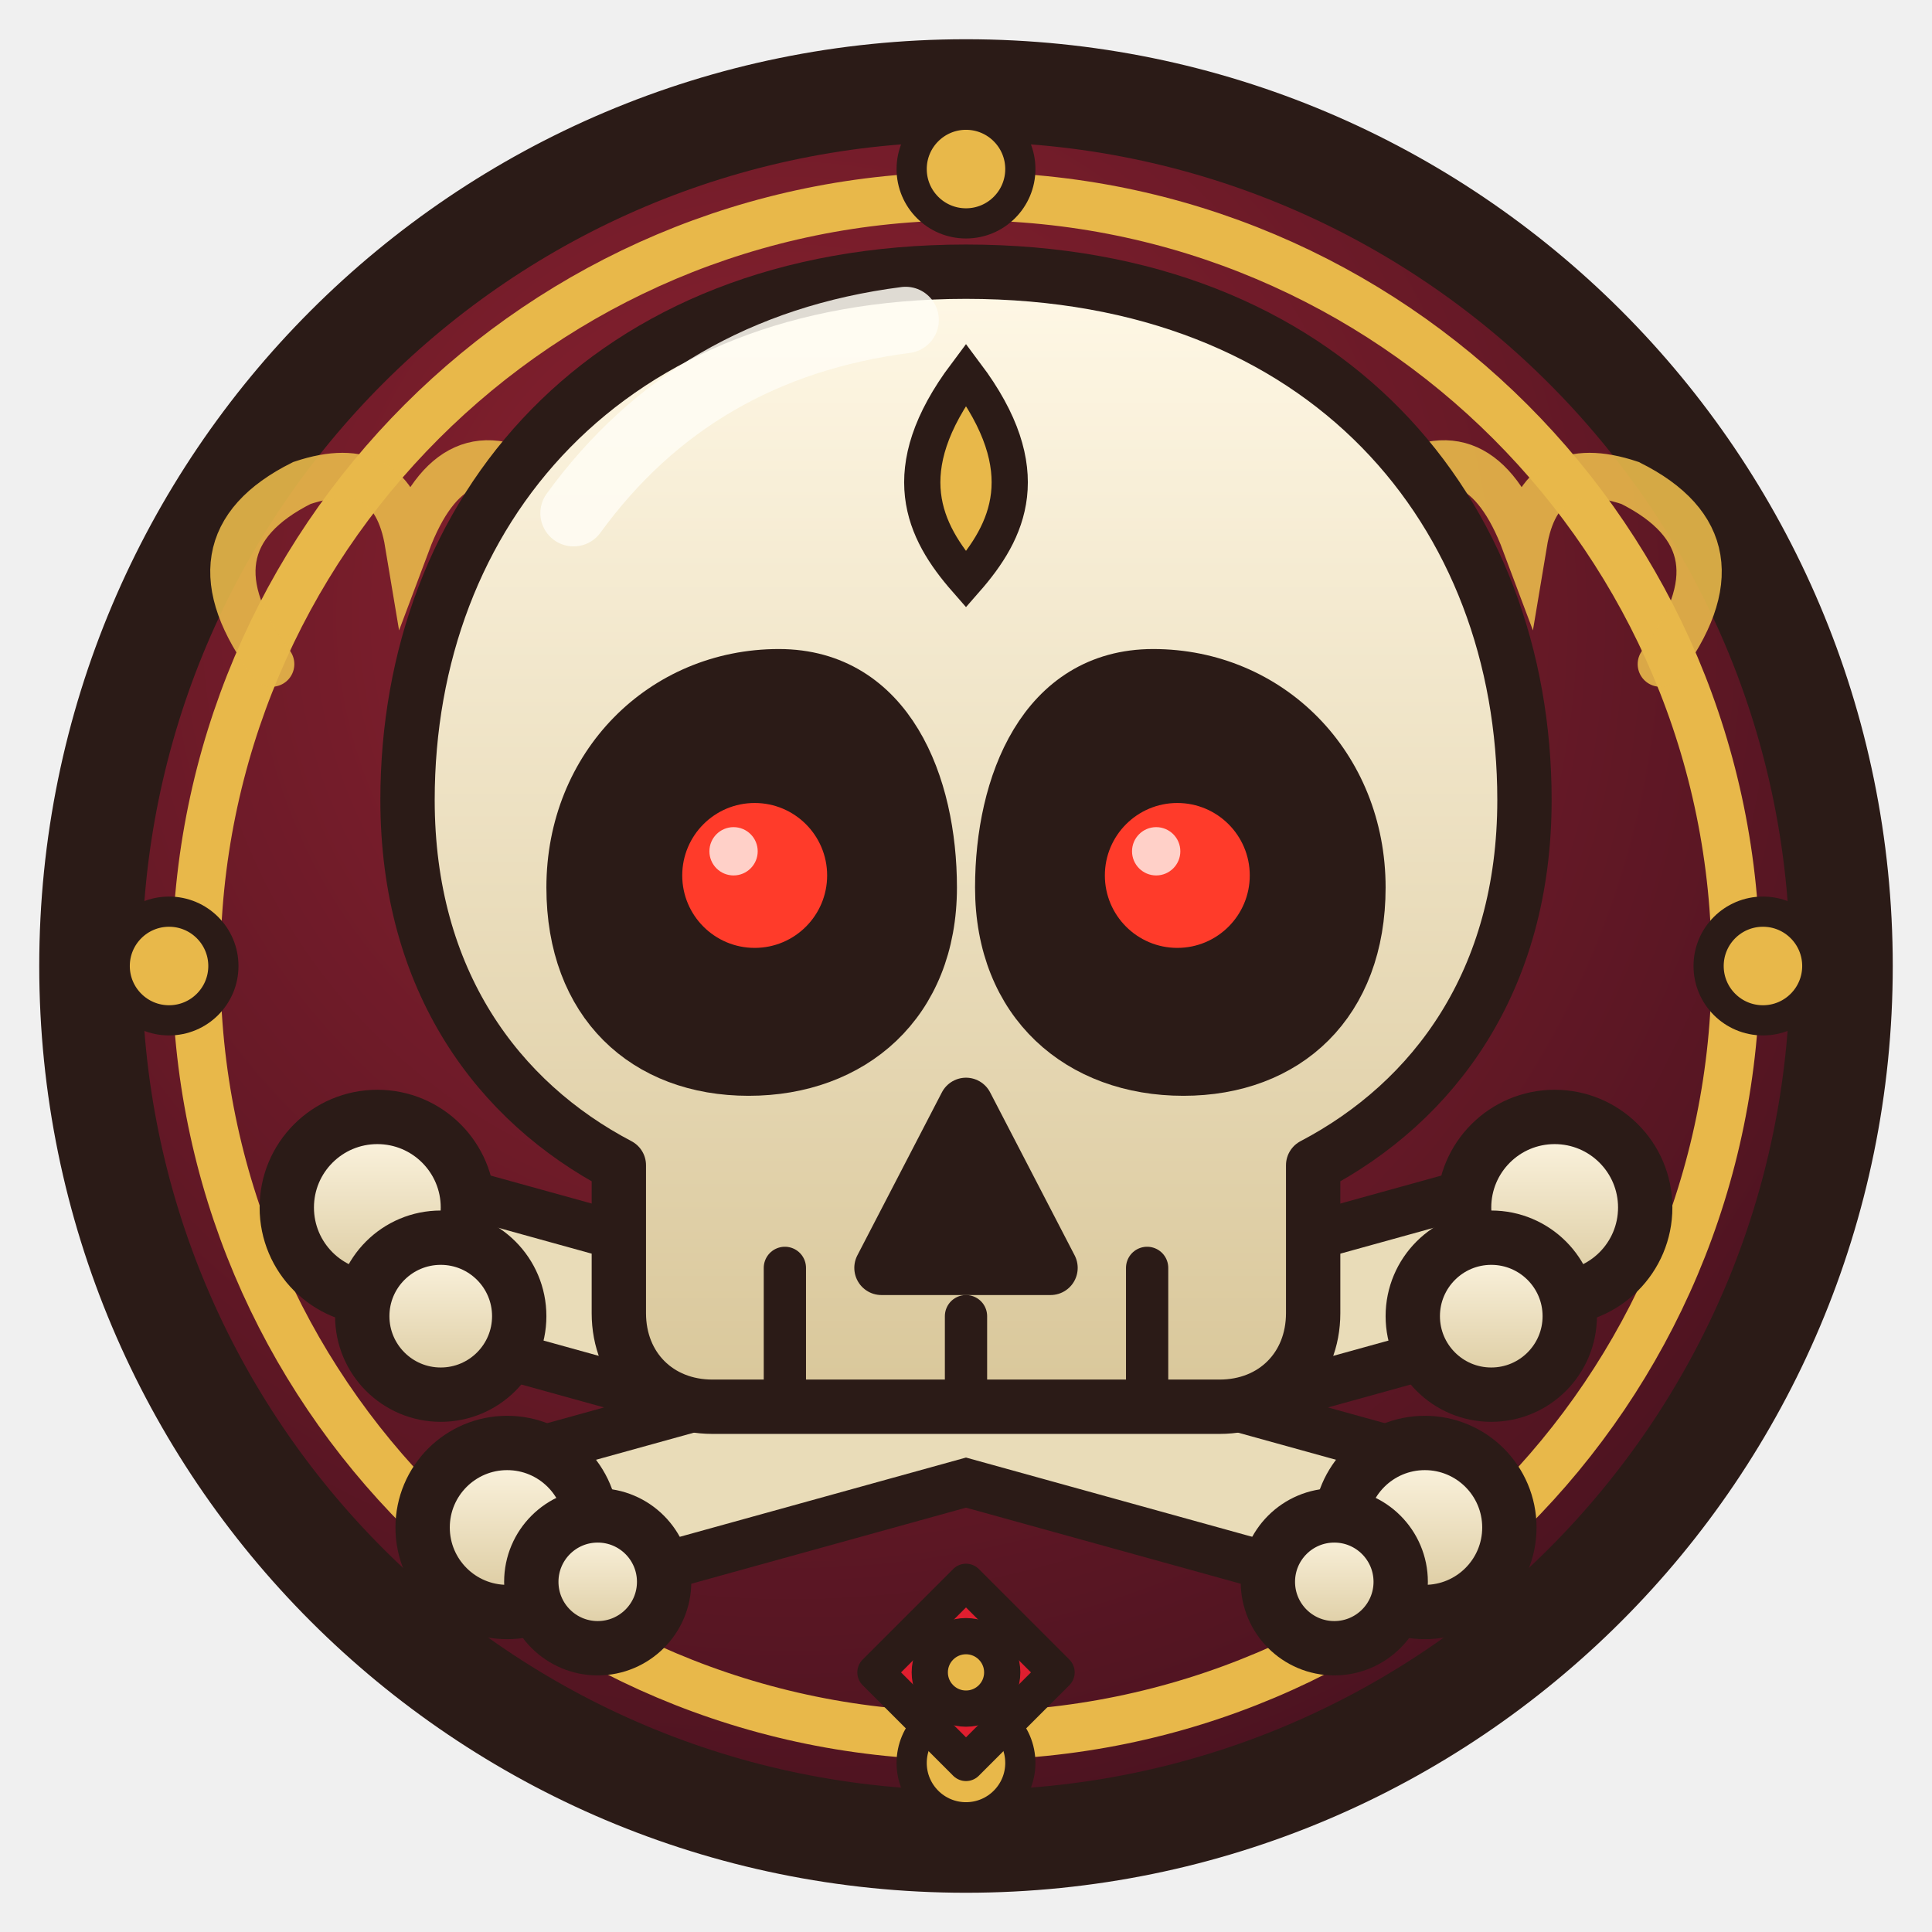
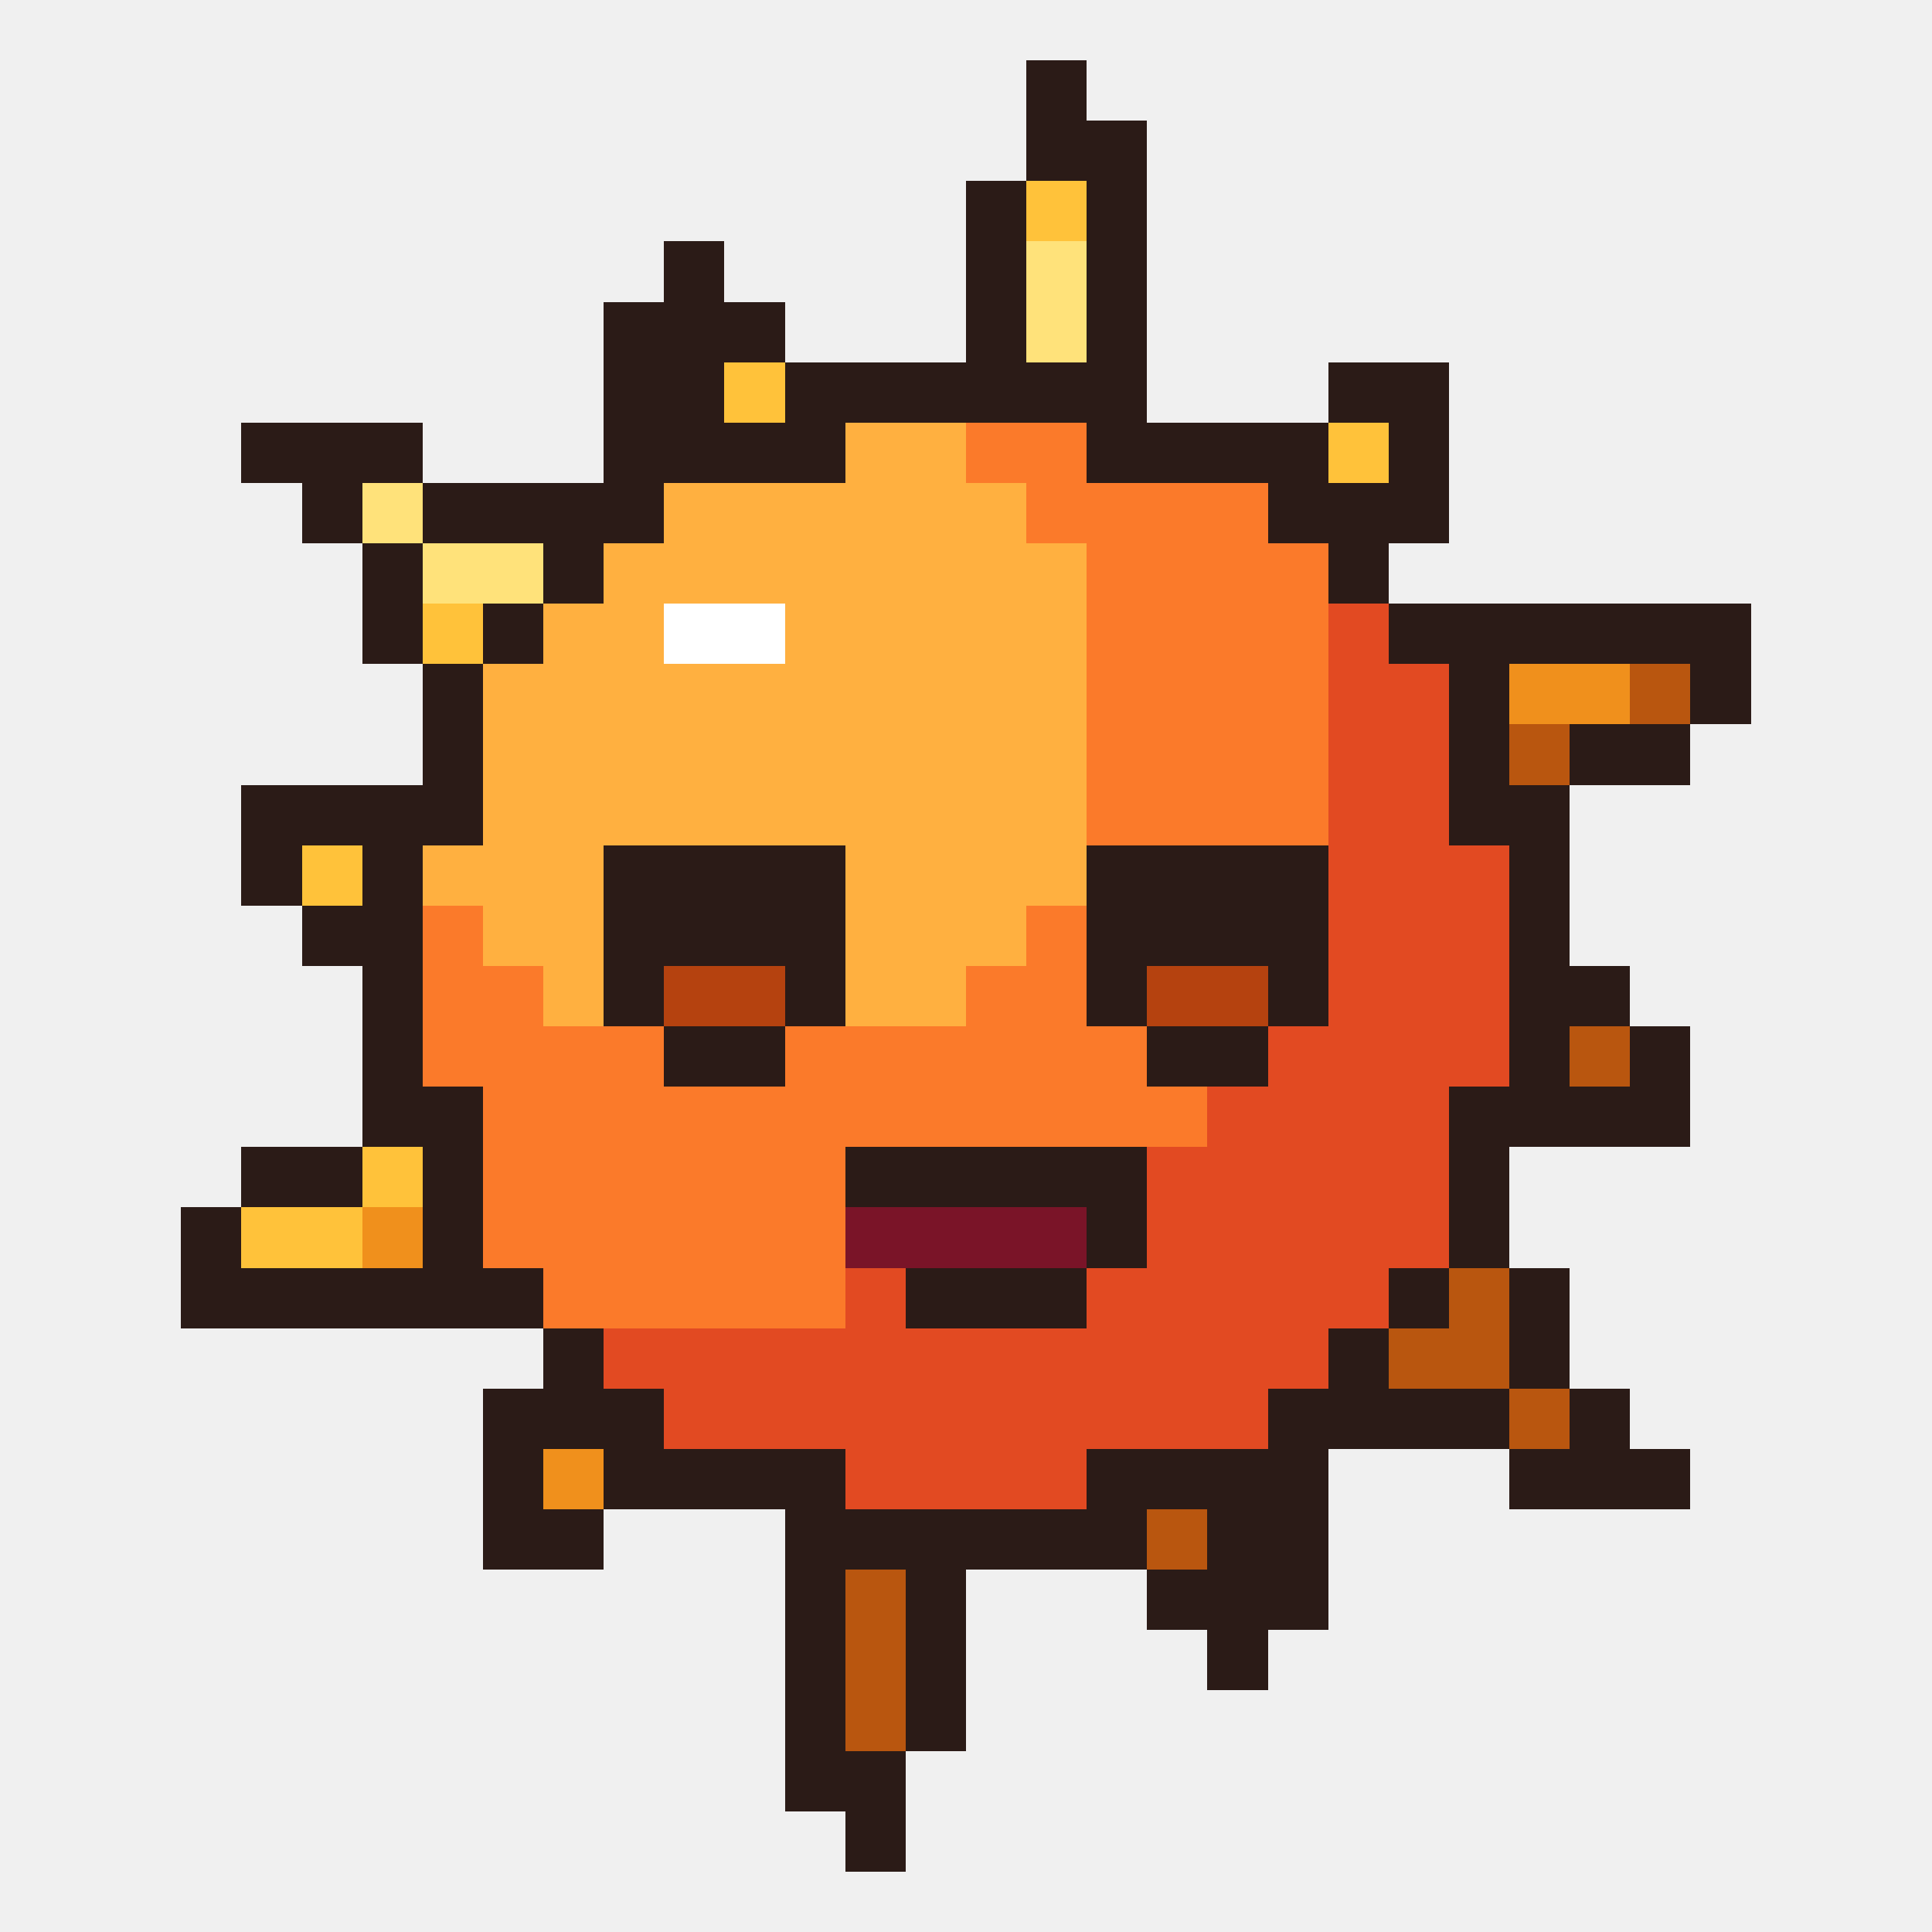
- <svg xmlns="http://www.w3.org/2000/svg" viewBox="0 0 64 64">
-   <defs>
-     <radialGradient id="tile-skull-bg" cx=".4" cy=".3" r=".9">
-       <stop offset="0" stop-color="#8e2230" />
-       <stop offset="1" stop-color="#3a0f1c" />
-     </radialGradient>
-     <linearGradient id="tile-skull-bone" x1="0" y1="0" x2="0" y2="1">
-       <stop offset="0" stop-color="#fff8e6" />
-       <stop offset="1" stop-color="#d9c79a" />
-     </linearGradient>
-   </defs>
-   <circle cx="32" cy="32" r="29" fill="url(#tile-skull-bg)" stroke="#2b1b17" stroke-width="3.4" />
-   <circle cx="32" cy="32" r="25.5" fill="none" stroke="#e8b84a" stroke-width="1.6" />
-   <g fill="#e8b84a" stroke="#2b1b17" stroke-width="1">
-     <circle cx="32" cy="5.6" r="1.8" />
-     <circle cx="32" cy="58.4" r="1.8" />
-     <circle cx="5.6" cy="32" r="1.8" />
-     <circle cx="58.4" cy="32" r="1.8" />
-   </g>
-   <g fill="none" stroke="#e8b84a" stroke-width="1.5" stroke-linecap="round" opacity=".9">
-     <path d="M9 22Q6 18 10 16Q13 15 13.5 18Q15 14 18 16" />
-     <path d="M55 22Q58 18 54 16Q51 15 50.5 18Q49 14 46 16" />
-   </g>
-   <g stroke="#2b1b17" stroke-width="1.8" stroke-linejoin="round" stroke-linecap="round">
-     <g fill="url(#tile-skull-bone)">
-       <path d="M13.5 41.5L46 50.5M50.5 41.5L18 50.5" fill="none" stroke="#2b1b17" stroke-width="6.4" />
-       <path d="M13.5 41.5L46 50.5M50.5 41.5L18 50.5" fill="none" stroke="#e9dcb8" stroke-width="3.2" />
-       <circle cx="12.5" cy="40" r="3" />
-       <circle cx="14.6" cy="43.6" r="2.6" />
-       <circle cx="51.5" cy="40" r="3" />
-       <circle cx="49.4" cy="43.6" r="2.6" />
-       <circle cx="47.2" cy="50.6" r="2.8" />
-       <circle cx="44.2" cy="52.4" r="2.2" />
-       <circle cx="16.8" cy="50.6" r="2.8" />
-       <circle cx="19.8" cy="52.4" r="2.2" />
-     </g>
-     <path d="M32 9C20 9 13.5 17 13.5 26.5C13.5 32.5 16.5 36.5 20.5 38.6V43.5C20.5 45.3 21.8 46.6 23.6 46.6H40.4C42.2 46.6 43.5 45.3 43.5 43.5V38.6C47.5 36.5 50.5 32.5 50.5 26.5C50.5 17 44 9 32 9Z" fill="url(#tile-skull-bone)" />
-     <path d="M19 29.4C19 25.4 22 22.4 25.8 22.4C29.4 22.4 30.8 26 30.8 29.4C30.8 33.2 28.2 35.4 24.8 35.4C21.4 35.4 19 33.2 19 29.4ZM45 29.4C45 25.4 42 22.4 38.2 22.4C34.6 22.4 33.2 26 33.2 29.4C33.2 33.2 35.8 35.4 39.2 35.4C42.6 35.4 45 33.2 45 29.4Z" fill="#2b1b17" />
-     <path d="M32 36.6L29.2 42H34.8Z" fill="#2b1b17" />
-     <path d="M26 42V46.4M32 43.6V46.6M38 42V46.4" fill="none" stroke-width="1.4" />
-   </g>
-   <path d="M32 12.4C29.6 15.6 30.6 17.6 32 19.2C33.4 17.6 34.4 15.6 32 12.4Z" fill="#e8b84a" stroke="#2b1b17" stroke-width="1.2" />
-   <circle cx="25" cy="29" r="2.4" fill="#ff3b2a" />
-   <circle cx="39" cy="29" r="2.4" fill="#ff3b2a" />
-   <circle cx="24.3" cy="28.2" r=".8" fill="#ffd0c8" />
-   <circle cx="38.3" cy="28.2" r=".8" fill="#ffd0c8" />
-   <path d="M19 17Q23 11.5 30 10.6" fill="none" stroke="#fffdf4" stroke-width="2.2" stroke-linecap="round" opacity=".85" />
-   <g stroke="#2b1b17" stroke-width="1.2" stroke-linejoin="round">
-     <path d="M32 52.4L35 55.4L32 58.4L29 55.4Z" fill="#e01e2f" />
-     <circle cx="32" cy="55.4" r="1.2" fill="#e8b84a" />
+ <svg xmlns="http://www.w3.org/2000/svg" viewBox="0 0 64 64" shape-rendering="crispEdges">
+   <g transform="scale(2)">
+     <path fill="#2b1b17" d="M17 1h1v2h-1zM18 2h1v6h-1zM16 3h1v4h-1zM11 4h1v4h-1zM10 5h1v4h-1zM12 5h1v1h-1zM13 6h3v1h-3zM17 6h1v1h-1zM22 6h2v1h-2zM4 7h3v1h-3zM12 7h2v1h-2zM19 7h3v1h-3zM23 7h1v2h-1zM5 8h1v1h-1zM7 8h3v1h-3zM21 8h2v1h-2zM6 9h1v2h-1zM9 9h1v1h-1zM22 9h1v1h-1zM8 10h1v1h-1zM23 10h6v1h-6zM7 11h1v3h-1zM24 11h1v3h-1zM28 11h1v1h-1zM26 12h2v1h-2zM4 13h3v1h-3zM25 13h1v6h-1zM4 14h1v1h-1zM6 14h1v5h-1zM10 14h4v2h-4zM18 14h4v2h-4zM5 15h1v1h-1zM10 16h1v1h-1zM13 16h1v1h-1zM18 16h1v1h-1zM21 16h1v1h-1zM26 16h1v1h-1zM11 17h2v1h-2zM19 17h2v1h-2zM27 17h1v2h-1zM7 18h1v4h-1zM24 18h1v3h-1zM26 18h1v1h-1zM4 19h2v1h-2zM14 19h5v1h-5zM3 20h1v2h-1zM18 20h1v1h-1zM4 21h3v1h-3zM8 21h1v1h-1zM15 21h3v1h-3zM23 21h1v1h-1zM25 21h1v2h-1zM9 22h1v2h-1zM22 22h1v2h-1zM8 23h1v3h-1zM10 23h1v2h-1zM21 23h1v4h-1zM23 23h2v1h-2zM26 23h1v2h-1zM11 24h3v1h-3zM18 24h3v1h-3zM25 24h1v1h-1zM27 24h1v1h-1zM9 25h1v1h-1zM13 25h6v1h-6zM20 25h1v3h-1zM13 26h1v4h-1zM15 26h1v3h-1zM19 26h1v1h-1zM14 29h1v2h-1z" />
+     <path fill="#ffc23a" d="M17 3h1v1h-1zM12 6h1v1h-1zM22 7h1v1h-1zM7 10h1v1h-1zM5 14h1v1h-1zM6 19h1v1h-1zM4 20h2v1h-2z" />
+     <path fill="#ffe27a" d="M17 4h1v2h-1zM6 8h1v1h-1zM7 9h2v1h-2z" />
+     <path fill="#ffb040" d="M14 7h2v10h-2zM11 8h3v2h-3zM16 8h1v8h-1zM10 9h1v5h-1zM17 9h1v6h-1zM9 10h1v7h-1zM13 10h1v4h-1zM8 11h1v5h-1zM11 11h2v3h-2zM7 14h1v1h-1z" />
+     <path fill="#fb7a2a" d="M16 7h2v1h-2zM17 8h4v1h-4zM18 9h4v5h-4zM7 15h1v3h-1zM17 15h1v4h-1zM8 16h1v5h-1zM16 16h1v3h-1zM9 17h2v5h-2zM13 17h3v2h-3zM18 17h1v2h-1zM11 18h2v4h-2zM19 18h1v1h-1zM13 19h1v3h-1z" />
+     <path fill="#ffffff" d="M11 10h2v1h-2z" />
+     <path fill="#e24a22" d="M22 10h1v12h-1zM23 11h1v10h-1zM24 14h1v4h-1zM21 17h1v6h-1zM20 18h1v6h-1zM19 19h1v5h-1zM14 21h1v4h-1zM18 21h1v3h-1zM10 22h4v1h-4zM15 22h3v3h-3zM11 23h3v1h-3z" />
+     <path fill="#f0901c" d="M25 11h2v1h-2zM6 20h1v1h-1zM9 24h1v1h-1z" />
+     <path fill="#b9560f" d="M27 11h1v1h-1zM25 12h1v1h-1zM26 17h1v1h-1zM24 21h1v2h-1zM23 22h1v1h-1zM25 23h1v1h-1zM19 25h1v1h-1zM14 26h1v3h-1z" />
+     <path fill="#b5420f" d="M11 16h2v1h-2zM19 16h2v1h-2z" />
+     <path fill="#7a1428" d="M14 20h4v1h-4z" />
  </g>
</svg>
